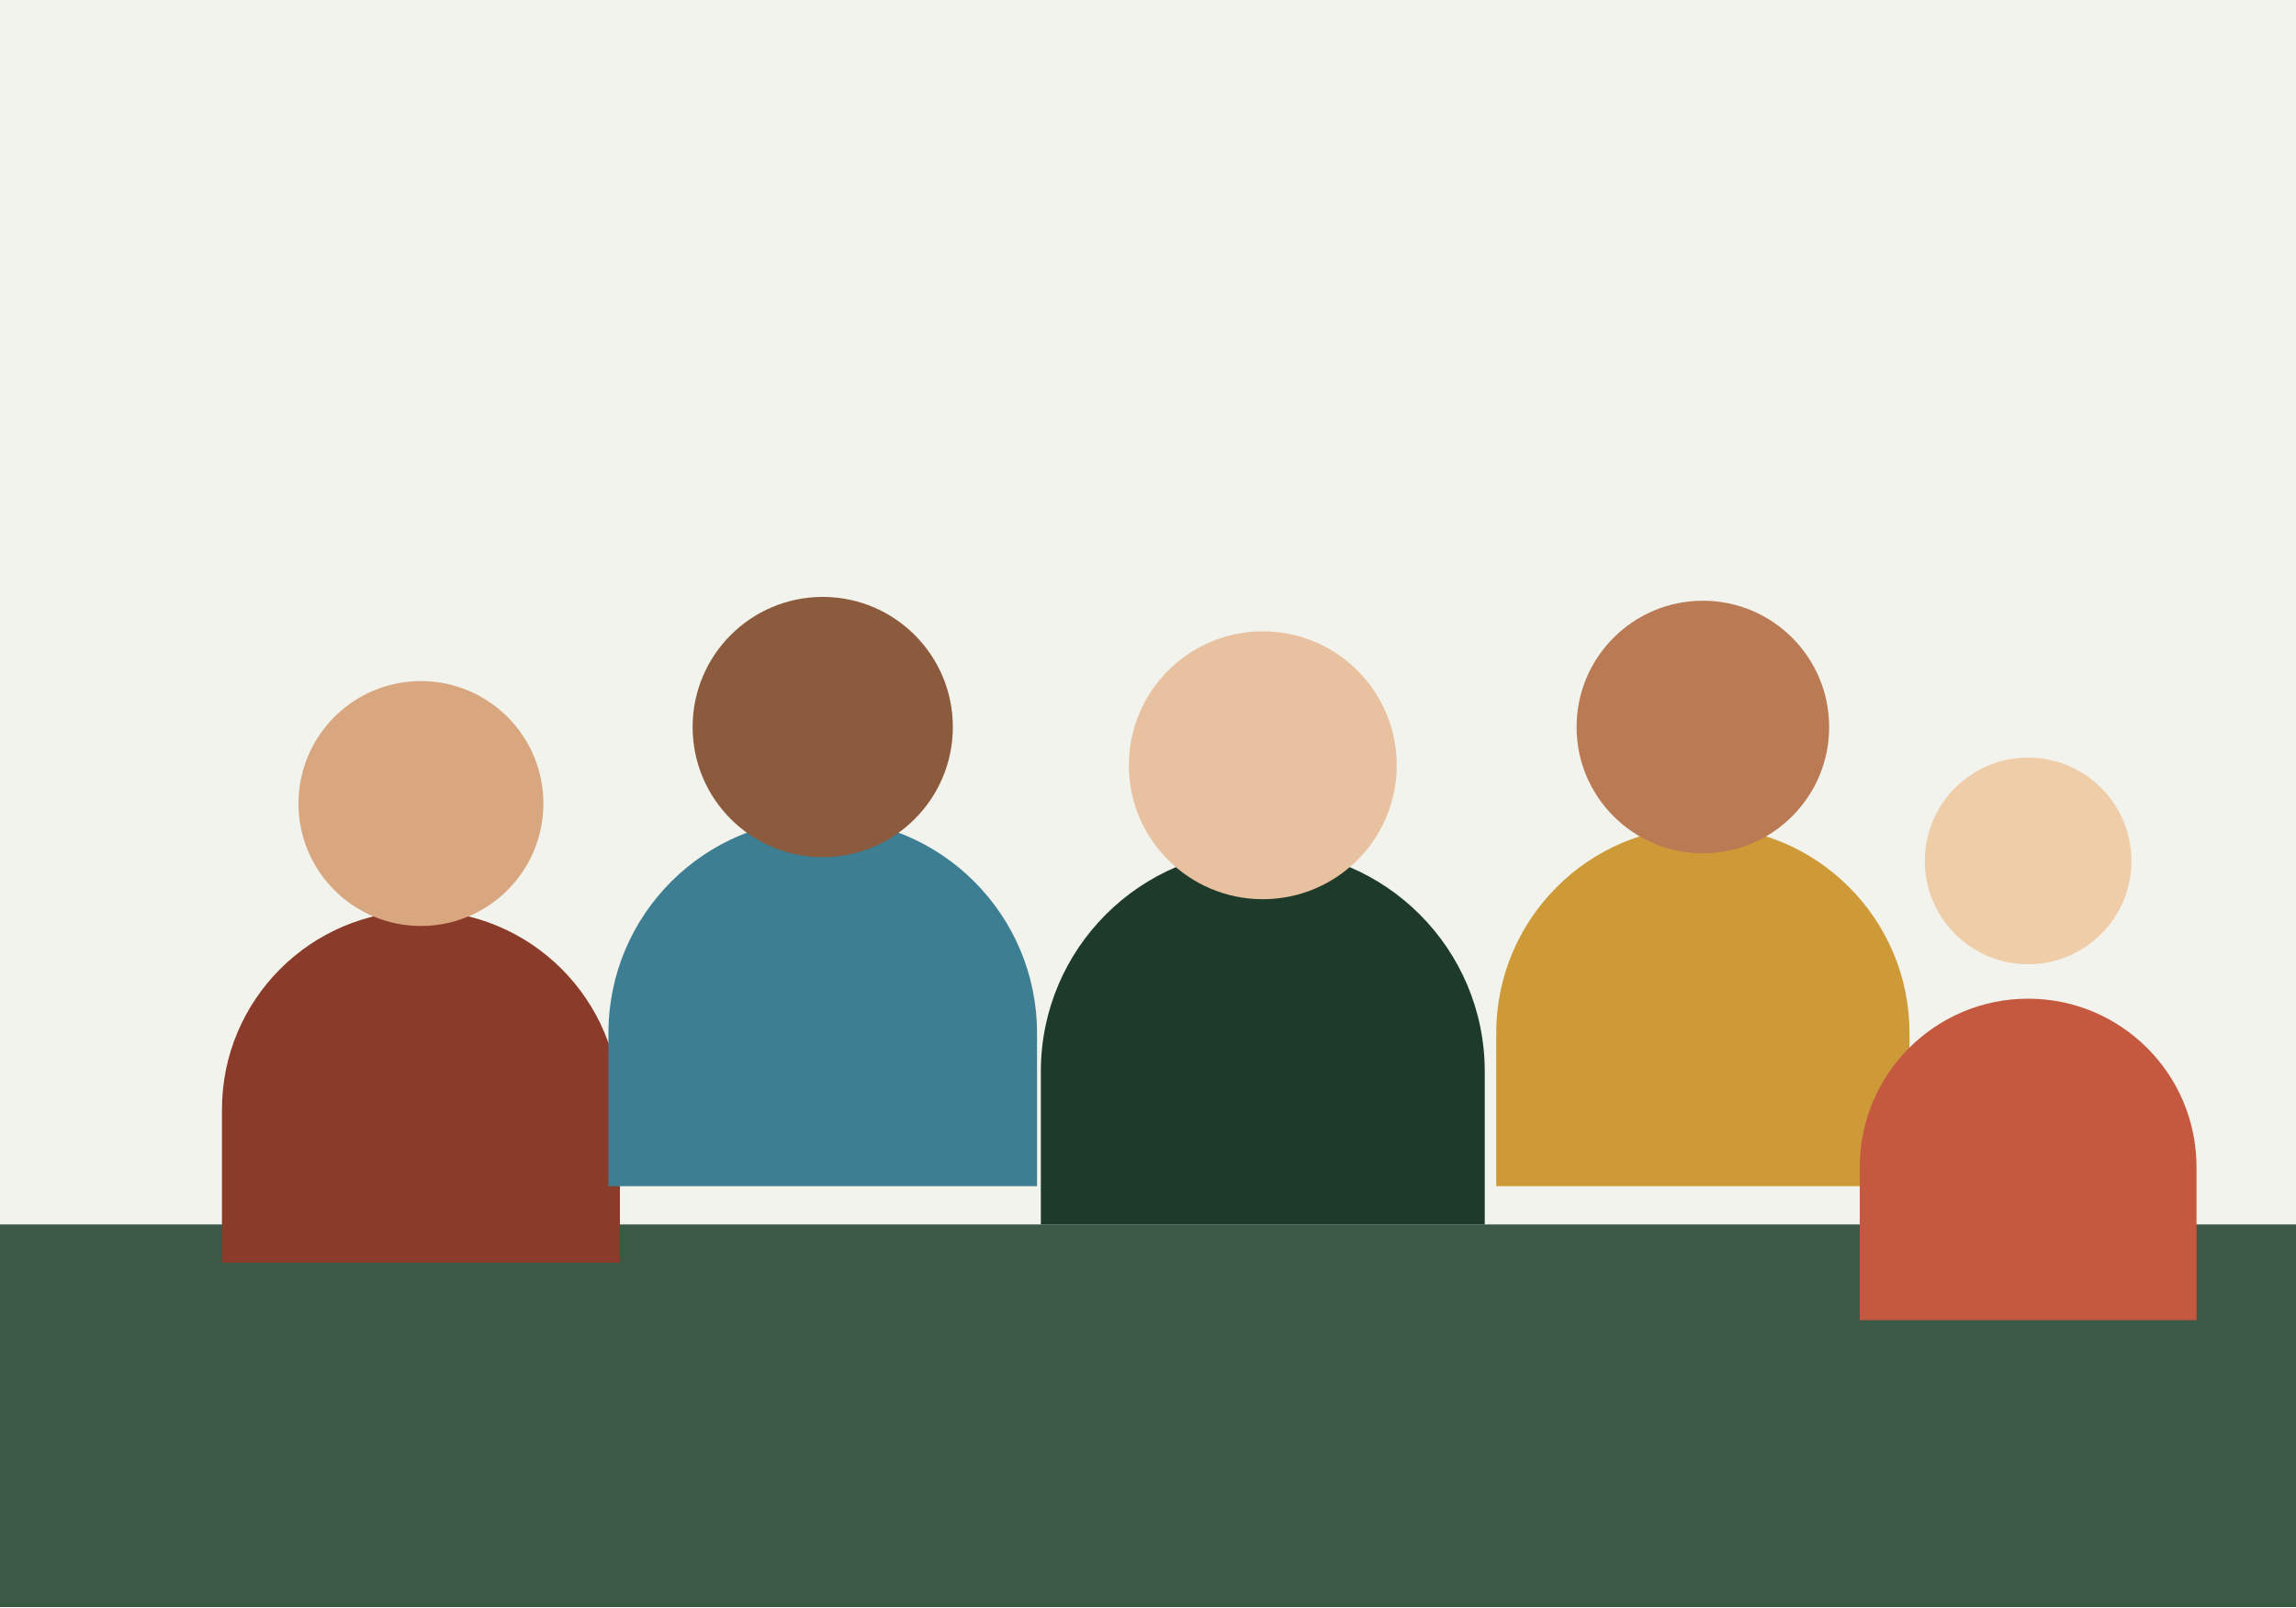
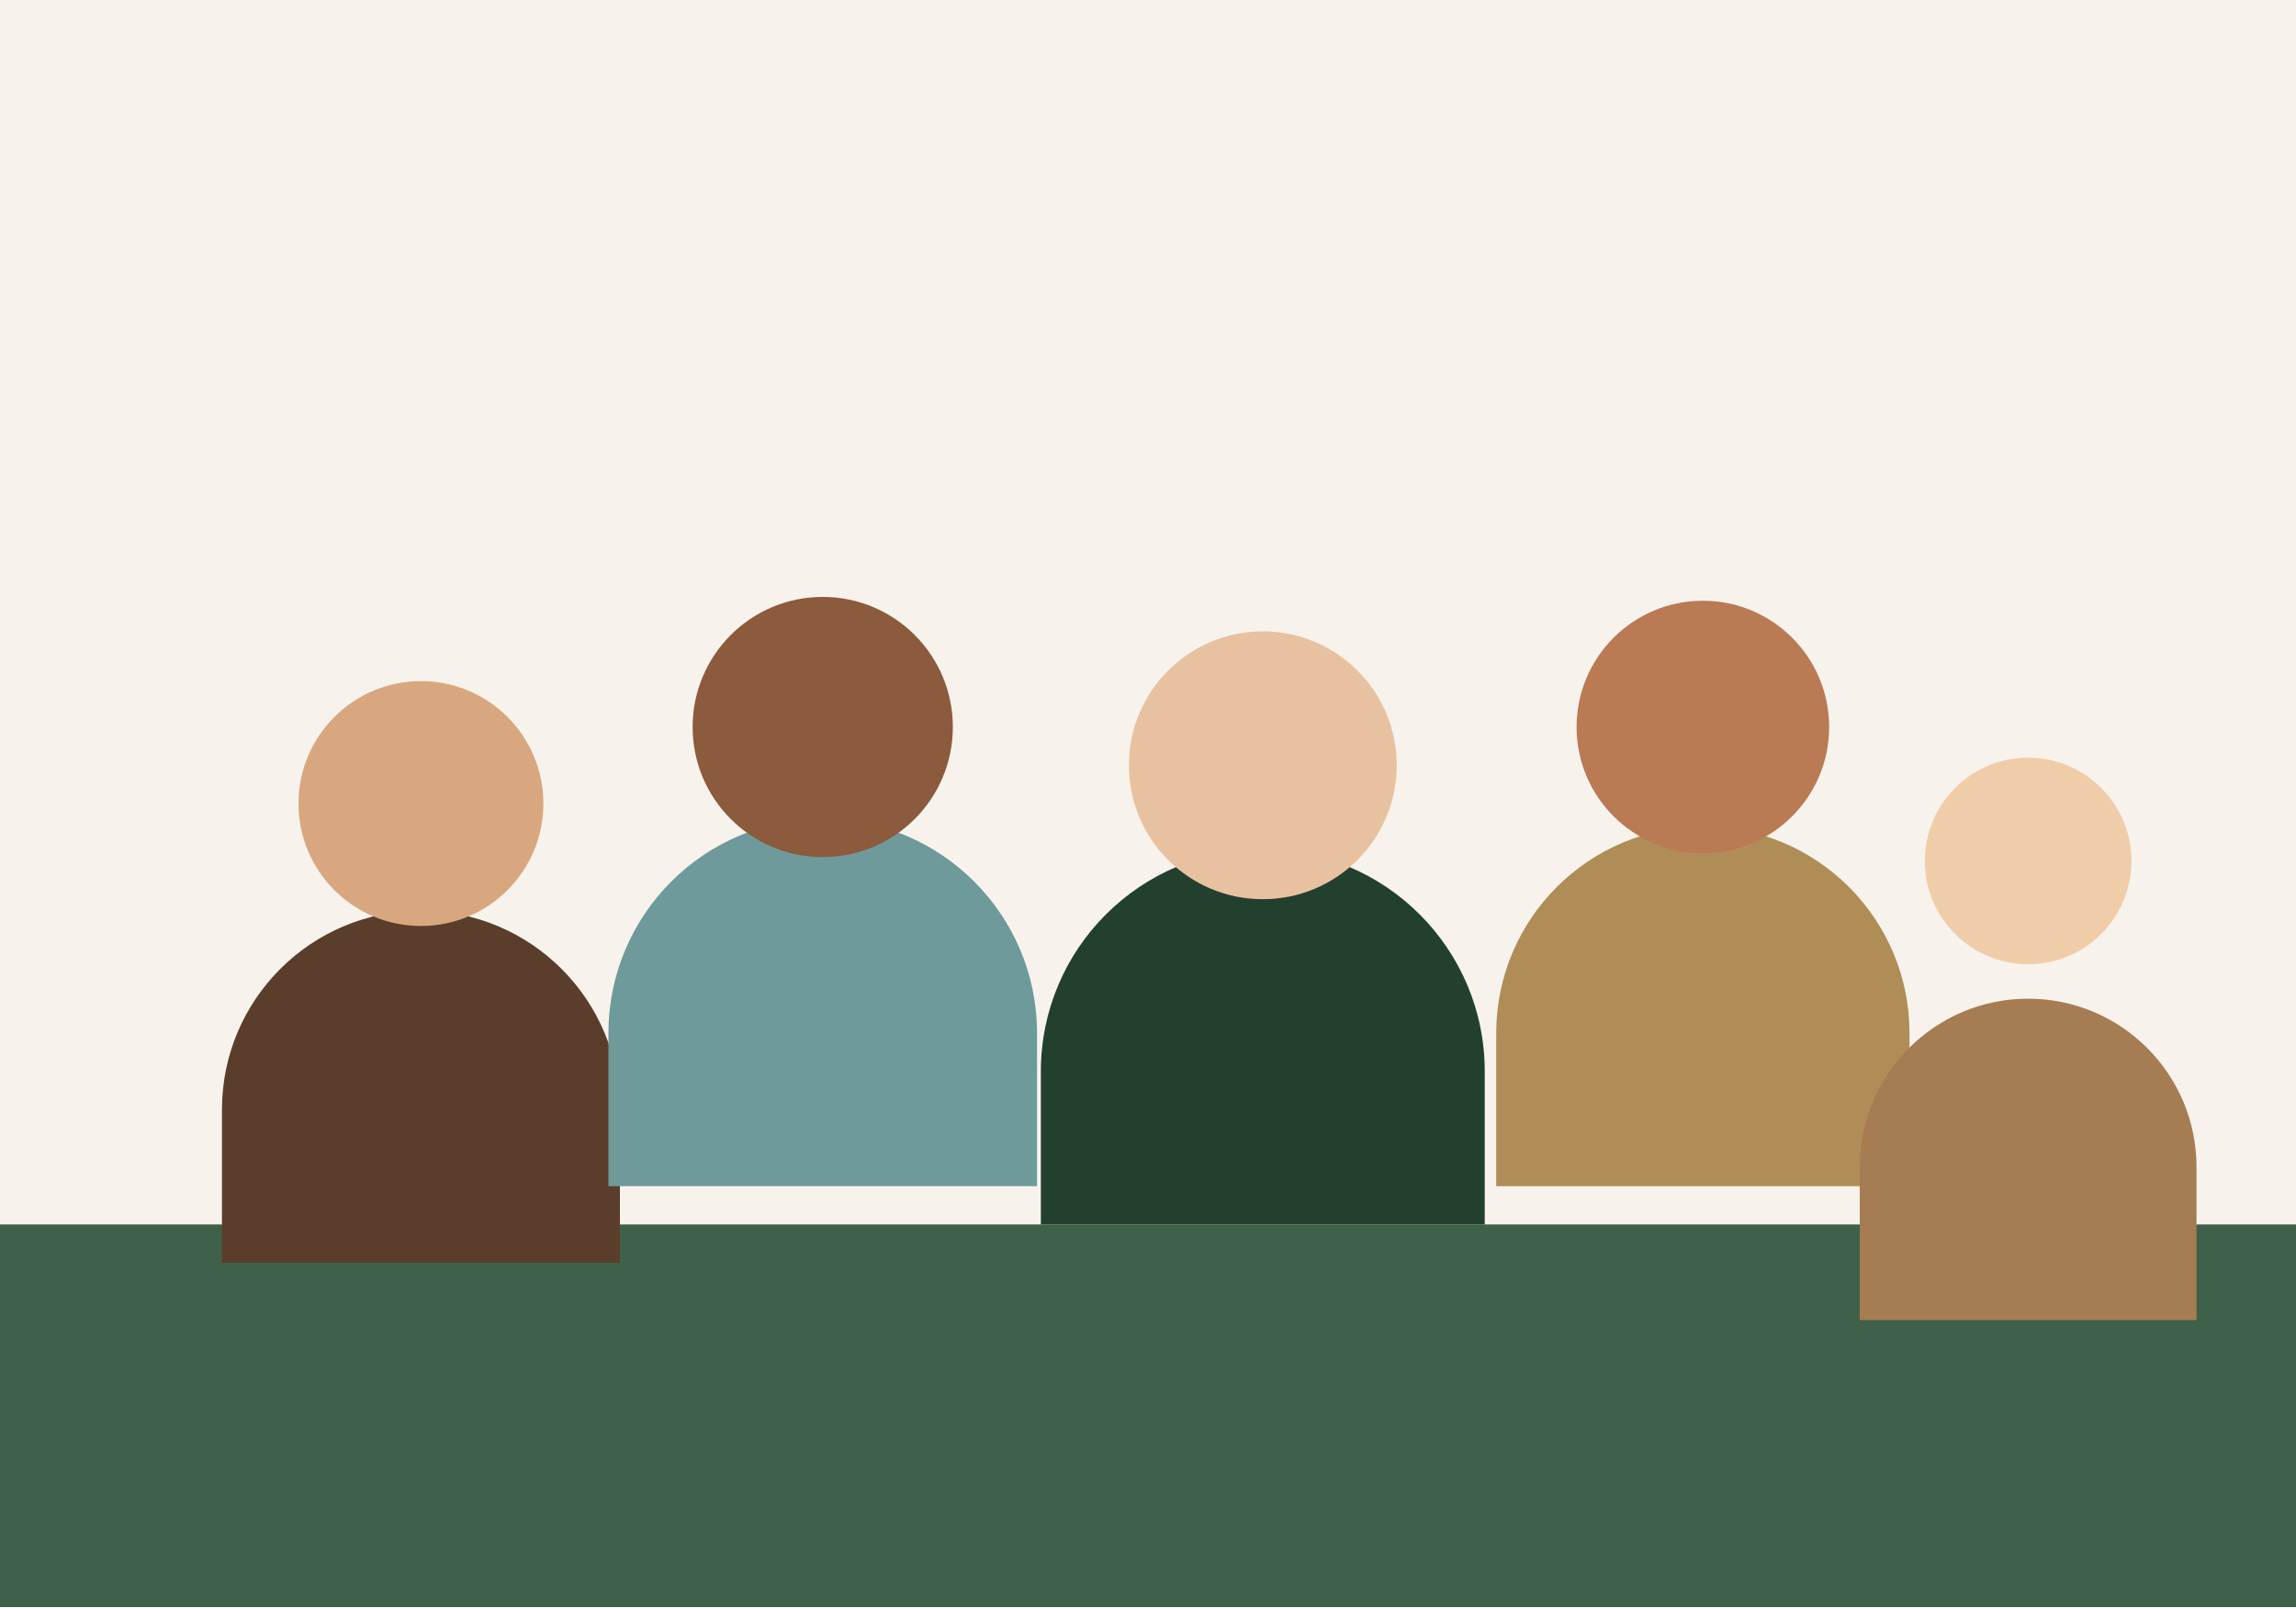
<svg xmlns="http://www.w3.org/2000/svg" viewBox="0 0 600 420" role="img" aria-label="Illustration of five smiling club staff members">
-   <rect width="600" height="420" fill="#F1F3EC" />
-   <rect x="0" y="320" width="600" height="100" fill="#3B5A45" />
+   <style>
+ @media (prefers-reduced-motion: no-preference){
+ .bob{animation:bob 4s ease-in-out infinite;transform-box:fill-box;transform-origin:center}
+ .sway{animation:sway 5s ease-in-out infinite;transform-box:fill-box;transform-origin:bottom center}
+ .steam{animation:steam 3.2s ease-in-out infinite;opacity:0}
+ .steam.d2{animation-delay:1s}.steam.d3{animation-delay:2s}
+ .twinkle{animation:tw 2.6s ease-in-out infinite}
+ .twinkle:nth-of-type(2n){animation-delay:.8s}.twinkle:nth-of-type(3n){animation-delay:1.6s}
+ .wave{animation:wave 6s linear infinite}
+ .bx{animation:bx 3.2s ease-in-out infinite alternate}
+ .by{animation:by .8s cubic-bezier(.5,0,.5,1) infinite alternate}
+ .toss{animation:toss 2.4s ease-in-out infinite}
+ .drift{animation:drift 9s ease-in-out infinite alternate}
+ .spin{animation:spin 30s linear infinite;transform-box:fill-box;transform-origin:center}
+ }
+ @keyframes bob{50%{transform:translateY(-8px)}}
+ @keyframes sway{0%,100%{transform:rotate(-2.5deg)}50%{transform:rotate(2.5deg)}}
+ @keyframes steam{0%{opacity:0;transform:translateY(12px)}35%{opacity:.9}100%{opacity:0;transform:translateY(-26px)}}
+ @keyframes tw{0%,100%{opacity:1}50%{opacity:.45}}
+ @keyframes wave{to{transform:translateX(-60px)}}
+ @keyframes bx{from{transform:translateX(-120px)}to{transform:translateX(90px)}}
+ @keyframes by{from{transform:translateY(-40px)}to{transform:translateY(20px)}}
+ @keyframes toss{0%,100%{transform:translateY(0)}50%{transform:translateY(-34px)}}
+ @keyframes drift{to{transform:translateX(40px)}}
+ @keyframes spin{to{transform:rotate(360deg)}}
+ </style>
+   <rect width="600" height="420" fill="#F7F3EC" />
+   <rect x="0" y="320" width="600" height="100" fill="#3F6149" />
  <g transform="translate(110 210)">
-     <path d="M-52 120 v-40 a52 52 0 0 1 104 0 v40z" fill="#8A3B29" />
-     <circle cy="0" r="32" fill="#D9A77F" />
+     <g class="bob" style="animation-delay:0.37s">
+       <path d="M-52 120 v-40 a52 52 0 0 1 104 0 v40z" fill="#5A3E2B" />
+       <circle cy="0" r="32" fill="#D9A77F" />
+     </g>
  </g>
  <g transform="translate(215 190)">
-     <path d="M-56 120 v-40 a56 56 0 0 1 112 0 v40z" fill="#3D7E93" />
-     <circle cy="0" r="34" fill="#8C5A3C" />
+     <g class="bob" style="animation-delay:0.72s">
+       <path d="M-56 120 v-40 a56 56 0 0 1 112 0 v40z" fill="#6F9A9B" />
+       <circle cy="0" r="34" fill="#8C5A3C" />
+     </g>
  </g>
  <g transform="translate(330 200)">
-     <path d="M-58 120 v-40 a58 58 0 0 1 116 0 v40z" fill="#1D3A2B" />
-     <circle cy="0" r="35" fill="#E8C2A0" />
+     <g class="bob" style="animation-delay:1.10s">
+       <path d="M-58 120 v-40 a58 58 0 0 1 116 0 v40z" fill="#23402F" />
+       <circle cy="0" r="35" fill="#E8C2A0" />
+     </g>
  </g>
  <g transform="translate(445 190)">
-     <path d="M-54 120 v-40 a54 54 0 0 1 108 0 v40z" fill="#CE9A38" />
-     <circle cy="0" r="33" fill="#B97A54" />
+     <g class="bob" style="animation-delay:1.48s">
+       <path d="M-54 120 v-40 a54 54 0 0 1 108 0 v40z" fill="#B08D57" />
+       <circle cy="0" r="33" fill="#B97A54" />
+     </g>
  </g>
  <g transform="translate(530 225)">
-     <path d="M-44 120 v-40 a44 44 0 0 1 88 0 v40z" fill="#C4593F" />
-     <circle cy="0" r="27" fill="#F0CDA9" />
+     <g class="bob" style="animation-delay:1.77s">
+       <path d="M-44 120 v-40 a44 44 0 0 1 88 0 v40z" fill="#A67C52" />
+       <circle cy="0" r="27" fill="#F0CDA9" />
+     </g>
  </g>
</svg>
